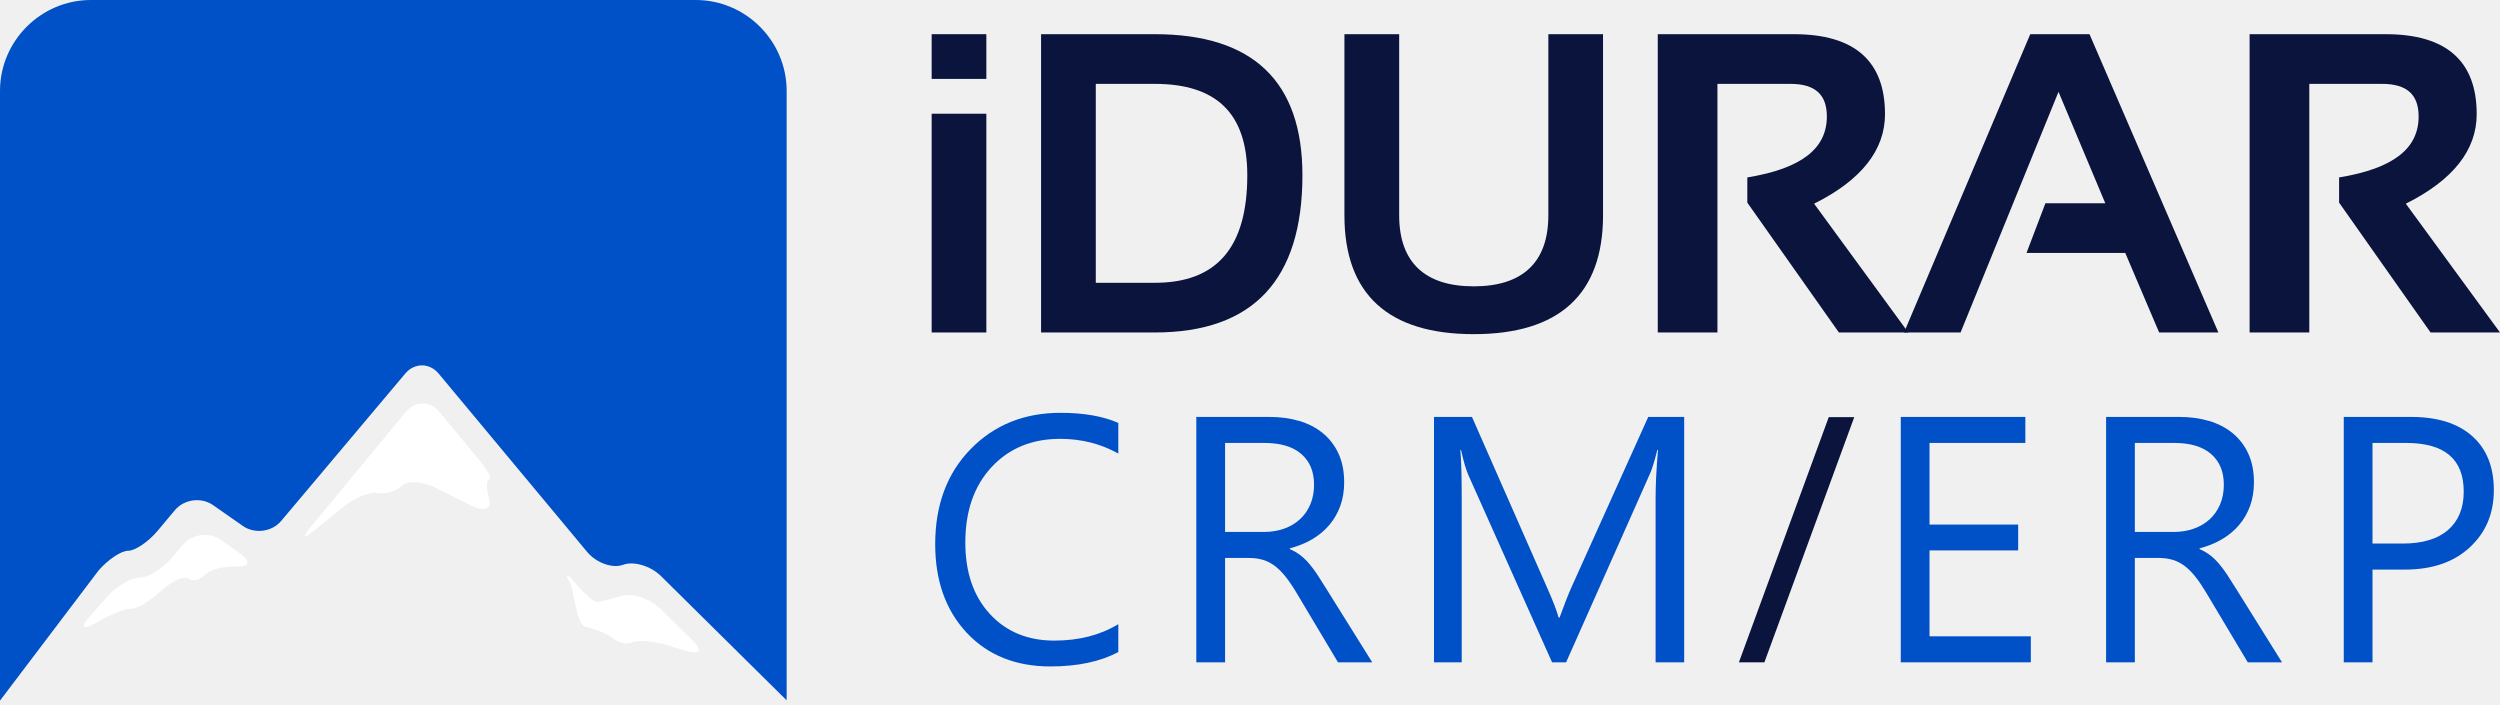
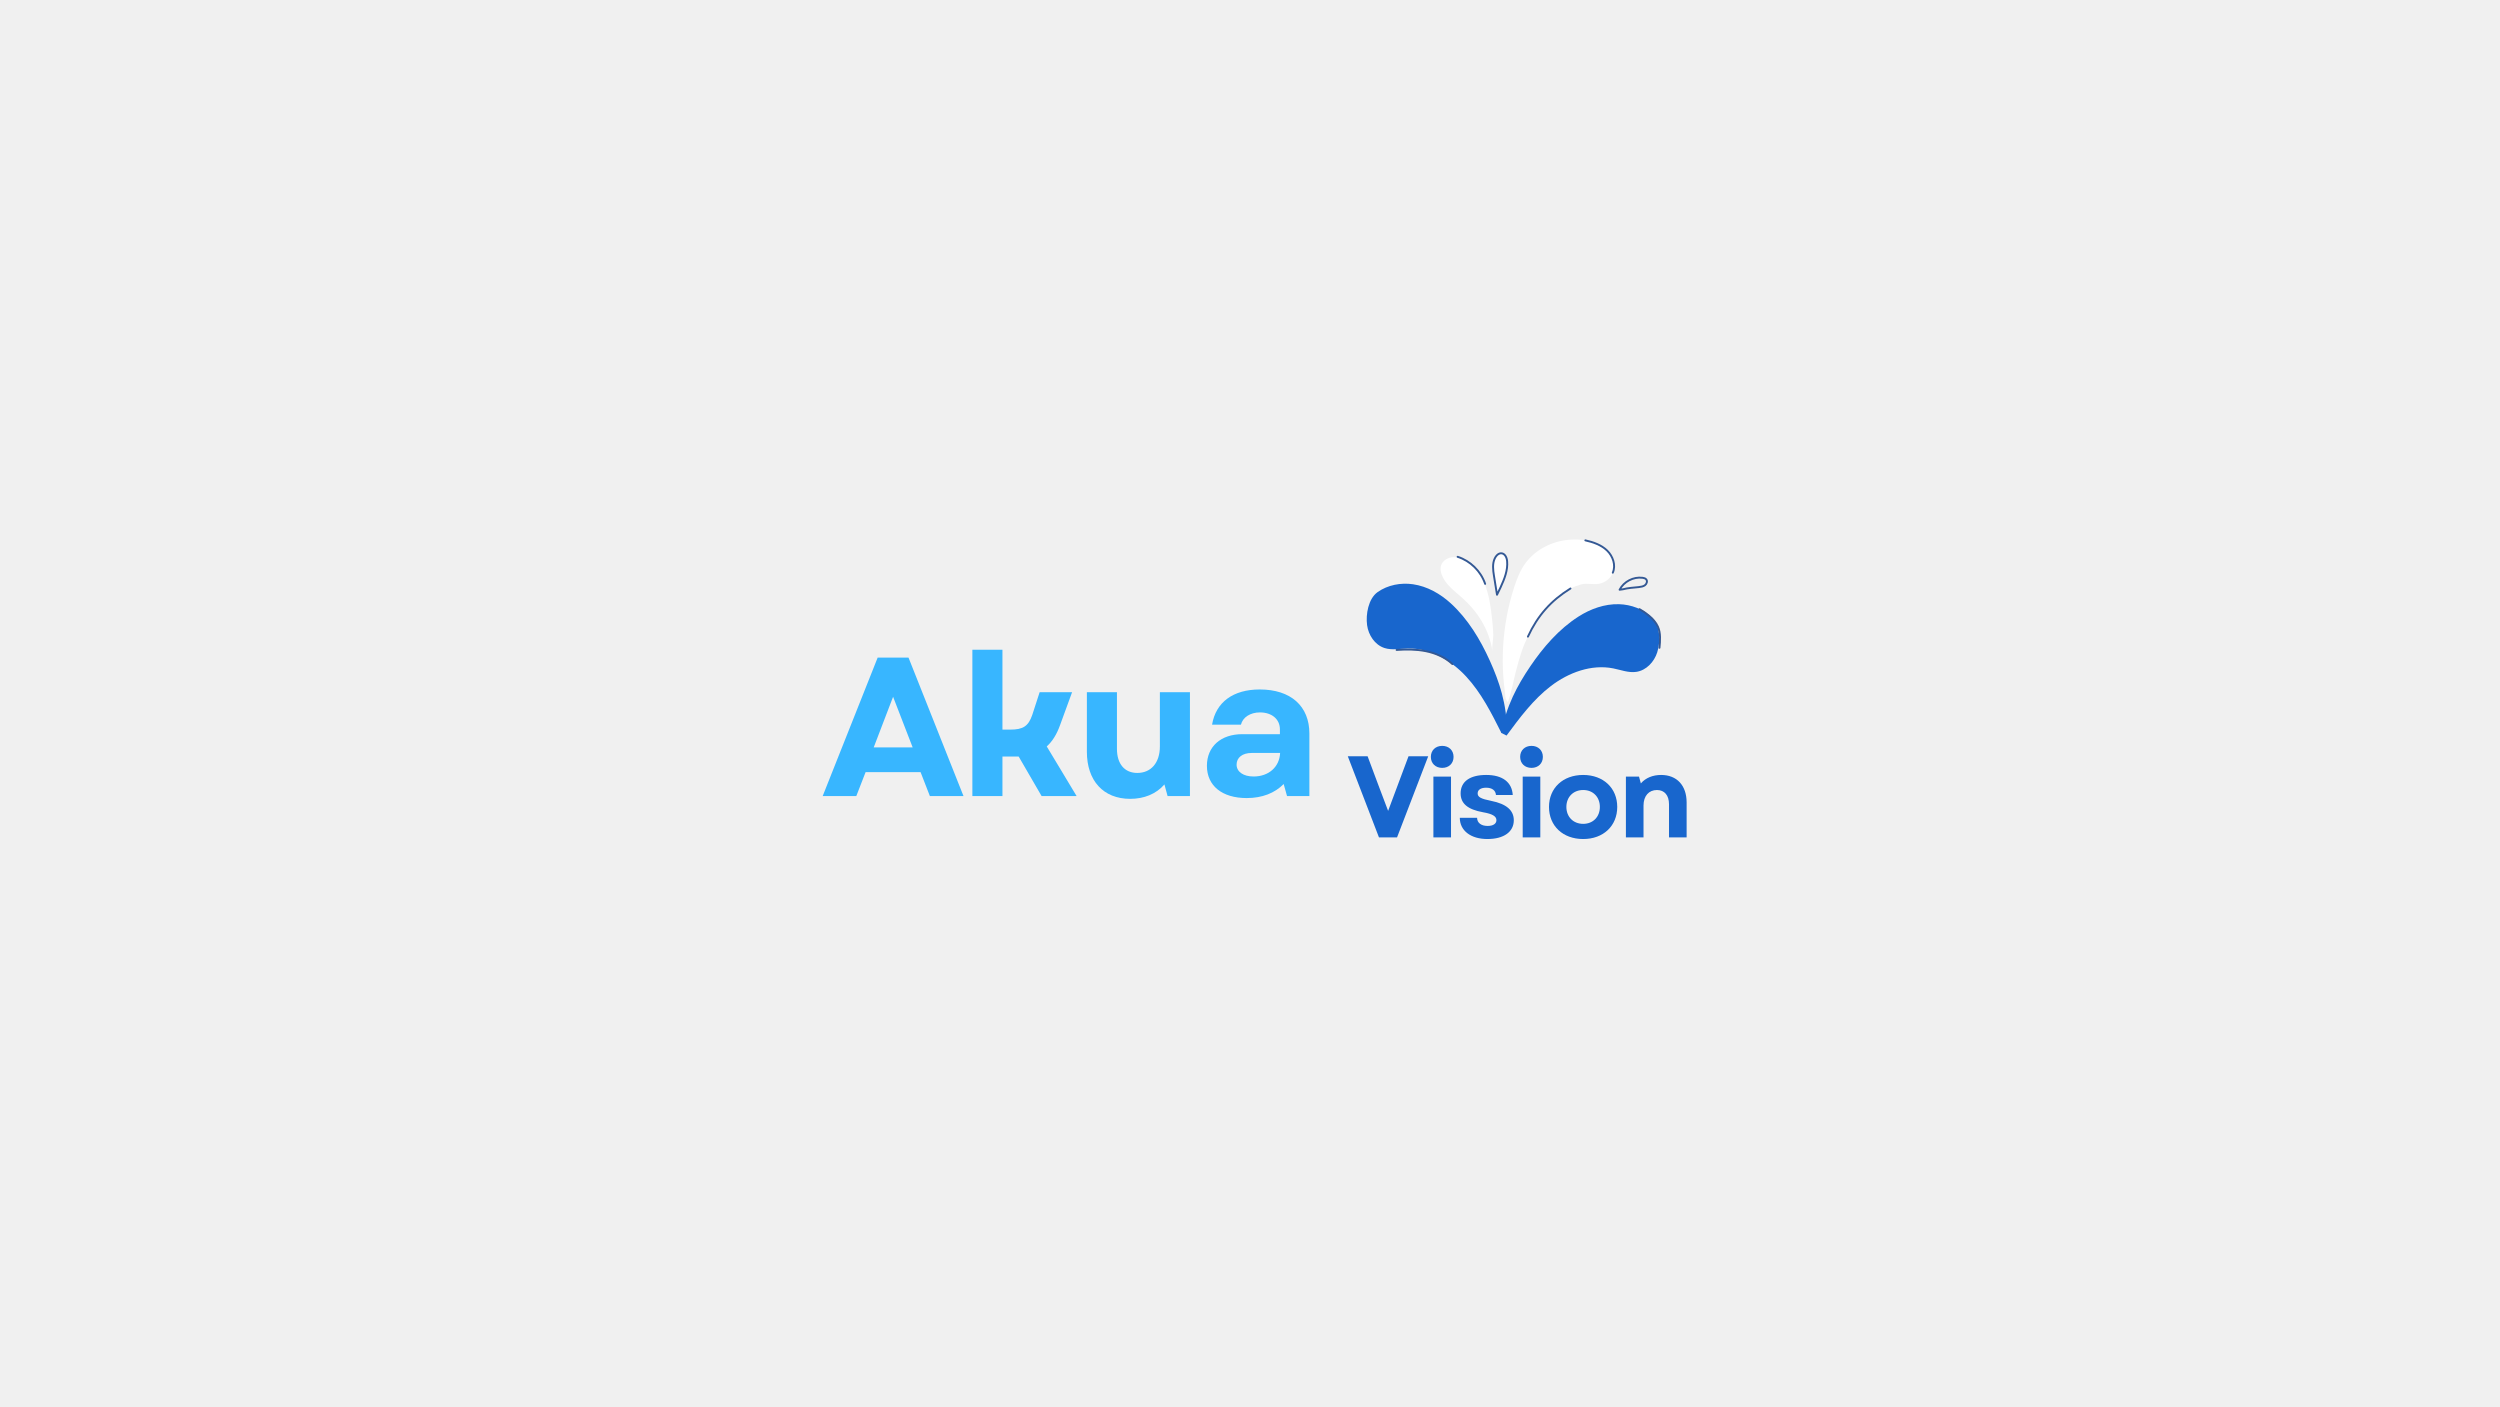
- <svg xmlns="http://www.w3.org/2000/svg" width="100%" height="100%" viewBox="0 0 220 62" version="1.1" xml:space="preserve" style="fill-rule:evenodd;clip-rule:evenodd;stroke-linejoin:round;stroke-miterlimit:2;">
-   <g>
-     <g>
-       <path d="M0,61.655l0,-53.652c0,-4.401 3.601,-8.003 8.003,-8.003l53.223,0c4.4,0 8,3.602 8,8.003l-0,53.221c-0,0.133 -0.004,0.265 -0.01,0.397l-11.053,-10.93c-0.899,-0.89 -2.399,-1.337 -3.329,-0.99c-0.935,0.346 -2.361,-0.165 -3.166,-1.133l-13.061,-15.685c-0.802,-0.97 -2.134,-0.973 -2.944,-0.01l-10.922,12.972c-0.814,0.965 -2.328,1.161 -3.365,0.442l-2.628,-1.836c-1.037,-0.727 -2.546,-0.523 -3.36,0.447l-1.517,1.81c-0.809,0.966 -1.978,1.761 -2.589,1.758c-0.613,-0.002 -1.791,0.783 -2.612,1.742l-8.67,11.447Z" style="fill:#0050c8;fill-rule:nonzero;" />
-       <path d="M38.654,36.235c-0.809,-0.975 -2.125,-0.973 -2.932,0.002l-8.376,10.13c-0.807,0.972 -0.667,1.114 0.315,0.314l2.553,-2.082c0.977,-0.8 2.335,-1.346 3.017,-1.211c0.676,0.128 1.637,-0.152 2.134,-0.63c0.492,-0.48 1.82,-0.411 2.951,0.152l3.166,1.585c1.126,0.568 1.836,0.286 1.566,-0.62c-0.263,-0.906 -0.263,-1.67 0.002,-1.696c0.27,-0.026 -0.172,-0.847 -0.977,-1.815l-3.419,-4.129Z" style="fill:#fff;fill-rule:nonzero;" />
-       <path d="M50.683,51.374c-0.757,-0.895 -1.022,-0.992 -0.582,-0.218c0.443,0.774 0.587,3.862 1.455,4.02c0.867,0.163 1.96,0.625 2.426,1.025c0.468,0.397 1.225,0.541 1.696,0.314c0.464,-0.224 1.839,-0.109 3.046,0.258l1.665,0.511c1.21,0.362 1.458,-0.056 0.554,-0.939l-2.87,-2.804c-0.906,-0.887 -2.418,-1.379 -3.365,-1.1c-0.946,0.281 -1.928,0.52 -2.184,0.532c-0.251,0.012 -1.083,-0.707 -1.841,-1.599" style="fill:#fff;fill-rule:nonzero;" />
-       <path d="M19.461,47.522c-1.034,-0.734 -2.544,-0.545 -3.367,0.419l-0.994,1.159c-0.816,0.961 -2.103,1.746 -2.849,1.744c-0.747,-0 -2.039,0.776 -2.872,1.725l-1.482,1.687c-0.837,0.949 -0.615,1.216 0.481,0.594l0.369,-0.208c1.1,-0.618 2.371,-1.11 2.825,-1.082c0.45,0.026 1.593,-0.646 2.527,-1.49l0.133,-0.121c0.939,-0.847 2.001,-1.306 2.361,-1.032c0.36,0.284 1.013,0.13 1.451,-0.338c0.444,-0.464 1.72,-0.79 2.839,-0.722c1.122,0.064 1.195,-0.478 0.166,-1.209l-1.588,-1.126Z" style="fill:#fff;fill-rule:nonzero;" />
-     </g>
-     <g>
-       <path d="M98.412,57.382c-1.597,0.843 -3.585,1.265 -5.964,1.265c-3.072,-0 -5.532,-0.989 -7.379,-2.967c-1.847,-1.978 -2.771,-4.573 -2.771,-7.786c0,-3.453 1.039,-6.244 3.117,-8.373c2.079,-2.128 4.714,-3.192 7.907,-3.192c2.048,-0 3.744,0.296 5.09,0.888l-0,2.696c-1.546,-0.863 -3.253,-1.295 -5.121,-1.295c-2.479,-0 -4.49,0.828 -6.031,2.485c-1.541,1.656 -2.311,3.87 -2.311,6.641c-0,2.63 0.72,4.726 2.161,6.287c1.44,1.561 3.33,2.342 5.669,2.342c2.169,-0 4.046,-0.482 5.633,-1.446l-0,2.455Z" style="fill:#0050c8;fill-rule:nonzero;" />
-       <path d="M120.757,58.285l-3.012,0l-3.614,-6.054c-0.331,-0.562 -0.653,-1.041 -0.964,-1.438c-0.311,-0.396 -0.63,-0.72 -0.956,-0.971c-0.326,-0.251 -0.678,-0.434 -1.054,-0.55c-0.377,-0.115 -0.801,-0.173 -1.273,-0.173l-2.078,0l0,9.186l-2.53,0l0,-21.595l6.446,0c0.943,0 1.814,0.118 2.612,0.354c0.798,0.236 1.491,0.595 2.078,1.077c0.588,0.482 1.047,1.082 1.378,1.799c0.332,0.718 0.497,1.559 0.497,2.523c0,0.753 -0.113,1.443 -0.338,2.071c-0.226,0.627 -0.548,1.187 -0.964,1.679c-0.417,0.492 -0.919,0.911 -1.506,1.257c-0.588,0.346 -1.248,0.615 -1.98,0.806l-0,0.06c0.361,0.161 0.675,0.344 0.941,0.55c0.266,0.205 0.519,0.449 0.76,0.73c0.241,0.281 0.48,0.6 0.716,0.956c0.235,0.357 0.499,0.771 0.79,1.243l4.051,6.49Zm-12.951,-19.306l0,7.831l3.434,0c0.632,0 1.217,-0.095 1.754,-0.286c0.537,-0.191 1.001,-0.464 1.393,-0.821c0.392,-0.356 0.698,-0.793 0.919,-1.31c0.22,-0.517 0.331,-1.097 0.331,-1.739c-0,-1.155 -0.374,-2.056 -1.122,-2.703c-0.748,-0.648 -1.83,-0.972 -3.245,-0.972l-3.464,0Z" style="fill:#0050c8;fill-rule:nonzero;" />
-       <path d="M148.208,58.285l-2.515,0l-0,-14.487c-0,-1.144 0.07,-2.545 0.211,-4.201l-0.061,-0c-0.241,0.974 -0.456,1.671 -0.647,2.093l-7.379,16.595l-1.235,0l-7.364,-16.475c-0.211,-0.481 -0.427,-1.219 -0.648,-2.213l-0.06,-0c0.08,0.863 0.121,2.274 0.121,4.231l-0,14.457l-2.44,0l0,-21.595l3.343,0l6.626,15.059c0.512,1.155 0.844,2.018 0.994,2.591l0.09,-0c0.432,-1.185 0.779,-2.068 1.04,-2.651l6.761,-14.999l3.163,0l-0,21.595Z" style="fill:#0050c8;fill-rule:nonzero;" />
-       <path d="M178.713,58.285l-11.445,0l-0,-21.595l10.963,0l-0,2.289l-8.433,0l-0,7.184l7.8,-0l0,2.273l-7.8,0l-0,7.56l8.915,0l-0,2.289Z" style="fill:#0050c8;fill-rule:nonzero;" />
-       <path d="M200.817,58.285l-3.012,0l-3.614,-6.054c-0.331,-0.562 -0.652,-1.041 -0.964,-1.438c-0.311,-0.396 -0.63,-0.72 -0.956,-0.971c-0.326,-0.251 -0.677,-0.434 -1.054,-0.55c-0.376,-0.115 -0.801,-0.173 -1.272,-0.173l-2.079,0l0,9.186l-2.53,0l0,-21.595l6.446,0c0.943,0 1.814,0.118 2.613,0.354c0.798,0.236 1.49,0.595 2.078,1.077c0.587,0.482 1.046,1.082 1.378,1.799c0.331,0.718 0.497,1.559 0.497,2.523c-0,0.753 -0.113,1.443 -0.339,2.071c-0.226,0.627 -0.547,1.187 -0.964,1.679c-0.417,0.492 -0.919,0.911 -1.506,1.257c-0.587,0.346 -1.247,0.615 -1.98,0.806l-0,0.06c0.361,0.161 0.675,0.344 0.941,0.55c0.266,0.205 0.52,0.449 0.76,0.73c0.241,0.281 0.48,0.6 0.716,0.956c0.236,0.357 0.499,0.771 0.79,1.243l4.051,6.49Zm-12.951,-19.306l0,7.831l3.434,0c0.632,0 1.217,-0.095 1.754,-0.286c0.537,-0.191 1.002,-0.464 1.393,-0.821c0.392,-0.356 0.698,-0.793 0.919,-1.31c0.221,-0.517 0.331,-1.097 0.331,-1.739c0,-1.155 -0.374,-2.056 -1.122,-2.703c-0.748,-0.648 -1.829,-0.972 -3.245,-0.972l-3.464,0Z" style="fill:#0050c8;fill-rule:nonzero;" />
-       <path d="M208.781,50.123l0,8.162l-2.53,0l0,-21.595l5.934,0c2.309,0 4.098,0.562 5.368,1.687c1.27,1.124 1.905,2.711 1.905,4.759c0,2.048 -0.705,3.724 -2.116,5.029c-1.41,1.306 -3.315,1.958 -5.715,1.958l-2.846,0Zm0,-11.144l0,8.855l2.651,0c1.747,0 3.079,-0.399 3.998,-1.197c0.918,-0.798 1.378,-1.925 1.378,-3.381c-0,-2.851 -1.687,-4.277 -5.06,-4.277l-2.967,0Z" style="fill:#0050c8;fill-rule:nonzero;" />
+ <svg xmlns="http://www.w3.org/2000/svg" width="1920" zoomAndPan="magnify" viewBox="0 0 1440 810" height="1080" preserveAspectRatio="xMidYMid meet" version="1.0">
+   <defs>
+     <g />
+     <clipPath id="da89db820b">
+       <path d="M 864 348 L 956 348 L 956 423.367 L 864 423.367 Z M 864 348 " clip-rule="nonzero" />
+     </clipPath>
+   </defs>
+   <g fill="#38b6ff" fill-opacity="1">
+     <g transform="translate(472.8293, 458.5449)">
      <g>
-         <path d="M86.798,29.258l-4.812,-0l-0,-19.25l4.812,-0l-0,19.25Zm-0,-22.314l-4.812,0l-0,-3.935l4.812,0l-0,3.935Z" style="fill:#0a143c;fill-rule:nonzero;" />
-         <path d="M101.622,24.886c5.428,0 8.14,-3.078 8.14,-9.465c-0,-5.439 -2.712,-8.04 -8.14,-8.04l-5.193,0l-0,17.505l5.193,0Zm-10.008,4.372l0,-26.25l10.008,0c8.659,0 12.991,4.173 12.991,12.413c0,9.194 -4.332,13.837 -12.991,13.837l-10.008,-0Z" style="fill:#0a143c;fill-rule:nonzero;" />
-         <path d="M118.309,18.945l-0,-15.937l4.818,0l-0,15.937c-0,4.169 2.293,6.253 6.562,6.253c4.269,-0 6.566,-2.084 6.566,-6.253l-0,-15.937l4.812,0l0,15.937c0,6.973 -3.877,10.46 -11.378,10.46c-7.501,0 -11.38,-3.487 -11.38,-10.46" style="fill:#0a143c;fill-rule:nonzero;" />
-         <path d="M145.883,29.258l0,-26.249l11.984,-0c5.345,-0 8.013,2.366 8.013,7.035c0,3.158 -2.078,5.806 -6.239,7.881l8.288,11.333l-6.106,-0l-8.059,-11.427l-0,-2.217c4.812,-0.791 6.999,-2.562 6.999,-5.368c-0,-1.928 -1.036,-2.865 -3.207,-2.865l-6.421,-0l-0,21.877l-5.252,-0Z" style="fill:#0a143c;fill-rule:nonzero;" />
-         <path d="M172.53,29.258l-4.975,-0l11.107,-26.249l5.214,-0l11.342,26.249l-5.213,-0l-2.983,-7l-8.689,-0l1.664,-4.373l5.268,0l-4.117,-9.804l-8.618,21.177Z" style="fill:#0a143c;fill-rule:nonzero;" />
-         <path d="M197.965,29.258l0,-26.249l11.977,-0c5.341,-0 8.007,2.366 8.007,7.035c0,3.158 -2.078,5.806 -6.237,7.881l8.288,11.333l-6.111,-0l-8.048,-11.427l0,-2.217c4.816,-0.791 6.998,-2.562 6.998,-5.368c-0,-1.928 -1.04,-2.865 -3.213,-2.865l-6.408,-0l-0,21.877l-5.253,-0Z" style="fill:#0a143c;fill-rule:nonzero;" />
+         <path d="M 1.027 0 L 20.395 0 L 25.75 -13.785 L 57.426 -13.785 L 62.781 0 L 82.152 0 L 50.477 -79.758 L 32.703 -79.758 Z M 30.422 -28.031 L 41.59 -57.199 L 52.867 -28.031 Z M 30.422 -28.031 " />
      </g>
-       <path d="M163.174,36.709l-2.244,-0l-7.907,21.575l2.244,0l7.907,-21.575Z" style="fill:#0a143c;" />
    </g>
  </g>
+   <g fill="#38b6ff" fill-opacity="1">
+     <g transform="translate(551.4278, 458.5449)">
+       <g>
+         <path d="M 8.66 0 L 25.98 0 L 25.98 -22.789 L 35.32 -22.789 L 48.539 0 L 68.707 0 L 51.5 -28.598 C 54.691 -31.449 57.199 -35.438 59.137 -40.793 L 66.086 -59.82 L 47.398 -59.82 L 43.184 -46.828 C 40.906 -40.105 37.715 -38.285 30.422 -38.285 L 25.98 -38.285 L 25.98 -84.316 L 8.66 -84.316 Z M 8.66 0 " />
+       </g>
+     </g>
+   </g>
+   <g fill="#38b6ff" fill-opacity="1">
+     <g transform="translate(618.5212, 458.5449)">
+       <g>
+         <path d="M 32.473 1.594 C 40.336 1.594 47.398 -1.141 52.184 -6.723 L 54.008 0 L 66.883 0 L 66.883 -59.82 L 49.566 -59.82 L 49.566 -28.598 C 49.566 -19.141 44.438 -13.332 36.574 -13.332 C 29.281 -13.332 24.84 -18.457 24.84 -27.23 L 24.84 -59.82 L 7.52 -59.82 L 7.52 -25.523 C 7.52 -8.887 16.977 1.594 32.473 1.594 Z M 32.473 1.594 " />
+       </g>
+     </g>
+   </g>
+   <g fill="#38b6ff" fill-opacity="1">
+     <g transform="translate(689.4875, 458.5449)">
+       <g>
+         <path d="M 28.598 1.141 C 37.488 1.141 44.777 -1.711 49.906 -6.949 L 51.844 0 L 64.719 0 L 64.719 -36.004 C 64.719 -51.844 54.008 -61.414 36.121 -61.414 C 20.852 -61.414 10.824 -54.121 8.66 -41.133 L 25.297 -41.133 C 26.32 -45.348 30.648 -48.195 36.234 -48.195 C 43.07 -48.195 47.742 -44.324 47.742 -38.398 L 47.742 -35.664 L 26.094 -35.664 C 13.672 -35.664 5.695 -28.484 5.695 -17.434 C 5.695 -5.926 14.469 1.141 28.598 1.141 Z M 22.789 -18.117 C 22.789 -22.219 26.207 -24.84 31.449 -24.84 L 47.855 -24.84 C 47.512 -16.75 41.246 -11.281 32.586 -11.281 C 26.664 -11.281 22.789 -14.016 22.789 -18.117 Z M 22.789 -18.117 " />
+       </g>
+     </g>
+   </g>
+   <g fill="#1866cd" fill-opacity="1">
+     <g transform="translate(775.7326, 482.3453)">
+       <g>
+         <path d="M 18.555 0 L 28.965 0 L 46.918 -46.719 L 35.57 -46.719 L 23.824 -15.281 L 18.219 -30.098 L 12.012 -46.719 L 0.602 -46.719 Z M 18.555 0 " />
+       </g>
+     </g>
+   </g>
+   <g fill="#1866cd" fill-opacity="1">
+     <g transform="translate(820.5671, 482.3453)">
+       <g>
+         <path d="M 5.07 0 L 15.215 0 L 15.215 -35.039 L 5.07 -35.039 Z M 3.605 -46.383 C 3.605 -42.645 6.273 -40.043 10.145 -40.043 C 14.016 -40.043 16.684 -42.645 16.684 -46.383 C 16.684 -50.121 14.016 -52.723 10.145 -52.723 C 6.273 -52.723 3.605 -50.121 3.605 -46.383 Z M 3.605 -46.383 " />
+       </g>
+     </g>
+   </g>
+   <g fill="#1866cd" fill-opacity="1">
+     <g transform="translate(838.1801, 482.3453)">
+       <g>
+         <path d="M 18.555 0.934 C 28.031 0.934 33.77 -3.203 33.77 -9.879 C 33.77 -15.617 29.5 -19.289 20.824 -21.023 C 14.816 -22.223 12.949 -23.227 12.949 -25.359 C 12.949 -27.43 14.816 -28.629 17.82 -28.629 C 21.223 -28.629 23.293 -27.098 23.492 -24.426 L 33.168 -24.426 C 32.703 -31.836 27.23 -35.973 17.887 -35.973 C 8.477 -35.973 3.137 -32.168 3.137 -25.359 C 3.137 -19.555 7.141 -16.086 16.086 -14.48 C 21.488 -13.547 23.758 -12.145 23.758 -9.945 C 23.758 -7.875 21.891 -6.605 18.688 -6.605 C 14.949 -6.605 12.68 -8.41 12.613 -11.277 L 2.668 -11.277 C 2.668 -3.938 8.941 0.934 18.555 0.934 Z M 18.555 0.934 " />
+       </g>
+     </g>
+   </g>
+   <g fill="#1866cd" fill-opacity="1">
+     <g transform="translate(872.0059, 482.3453)">
+       <g>
+         <path d="M 5.07 0 L 15.215 0 L 15.215 -35.039 L 5.07 -35.039 Z M 3.605 -46.383 C 3.605 -42.645 6.273 -40.043 10.145 -40.043 C 14.016 -40.043 16.684 -42.645 16.684 -46.383 C 16.684 -50.121 14.016 -52.723 10.145 -52.723 C 6.273 -52.723 3.605 -50.121 3.605 -46.383 Z M 3.605 -46.383 " />
+       </g>
+     </g>
+   </g>
+   <g fill="#1866cd" fill-opacity="1">
+     <g transform="translate(889.619, 482.3453)">
+       <g>
+         <path d="M 22.289 0.934 C 33.902 0.934 41.91 -6.605 41.91 -17.551 C 41.91 -28.43 33.902 -35.973 22.289 -35.973 C 10.613 -35.973 2.602 -28.43 2.602 -17.551 C 2.602 -6.605 10.613 0.934 22.289 0.934 Z M 12.613 -17.551 C 12.613 -23.293 16.617 -27.297 22.289 -27.297 C 27.965 -27.297 31.902 -23.293 31.902 -17.551 C 31.902 -11.812 27.965 -7.809 22.289 -7.809 C 16.617 -7.809 12.613 -11.812 12.613 -17.551 Z M 12.613 -17.551 " />
+       </g>
+     </g>
+   </g>
+   <g fill="#1866cd" fill-opacity="1">
+     <g transform="translate(931.4511, 482.3453)">
+       <g>
+         <path d="M 5.07 0 L 15.215 0 L 15.215 -18.352 C 15.215 -23.891 18.285 -27.297 22.957 -27.297 C 27.297 -27.297 29.898 -24.227 29.898 -19.086 L 29.898 0 L 40.043 0 L 40.043 -20.156 C 40.043 -29.832 34.504 -35.973 25.359 -35.973 C 20.688 -35.973 16.484 -34.371 13.68 -31.102 L 12.613 -35.039 L 5.07 -35.039 Z M 5.07 0 " />
+       </g>
+     </g>
+   </g>
+   <path fill="#1866cd" d="M 864.859 422.113 C 864.836 422.121 864.816 422.129 864.793 422.137 C 859.047 410.68 853.188 399.051 844.473 389.648 C 835.758 380.25 823.641 373.211 810.828 373.531 C 806.332 373.645 801.695 374.637 797.418 373.242 C 791.898 371.438 788.219 365.832 787.441 360.082 C 786.605 353.902 788.18 344.801 793.531 341.027 C 799.379 336.914 806.914 335.504 813.922 336.535 C 822.086 337.727 829.586 341.984 835.676 347.551 C 845.566 356.594 852.656 368.41 858.129 380.531 C 860.895 386.652 863.34 392.938 865.07 399.43 C 866.008 402.973 866.754 406.57 867.246 410.203 C 867.387 411.23 868.707 420.953 867.961 421.184 C 866.934 421.488 865.895 421.801 864.859 422.113 Z M 864.859 422.113 " fill-opacity="1" fill-rule="nonzero" />
+   <g clip-path="url(#da89db820b)">
+     <path fill="#1866cd" d="M 867.715 423.656 C 867.738 423.664 867.754 423.68 867.773 423.688 C 875.395 413.379 883.145 402.918 893.336 395.137 C 903.527 387.359 916.664 382.492 929.238 384.996 C 933.652 385.879 938.051 387.645 942.5 386.996 C 948.25 386.16 952.824 381.262 954.57 375.73 C 956.449 369.781 956.449 360.547 951.82 355.926 C 946.766 350.879 939.578 348.199 932.496 348.016 C 924.25 347.797 916.133 350.715 909.188 355.156 C 897.898 362.379 888.895 372.816 881.434 383.828 C 877.668 389.387 874.188 395.156 871.375 401.262 C 869.84 404.598 868.496 408.012 867.395 411.508 C 867.082 412.496 864.121 421.855 864.816 422.203 C 865.777 422.688 866.746 423.172 867.715 423.656 Z M 867.715 423.656 " fill-opacity="1" fill-rule="nonzero" />
+   </g>
+   <path fill="#ffffff" d="M 867.879 403.605 C 867.641 403.164 867.445 402.672 867.438 402.664 C 866.945 401.449 866.977 399.66 866.797 398.348 C 866.418 395.508 866.121 392.652 865.918 389.789 C 865.516 384.066 865.473 378.316 865.793 372.594 C 866.434 360.984 868.551 349.453 872.113 338.391 C 873.73 333.375 875.676 328.379 878.836 324.16 C 884.52 316.57 893.738 311.891 903.176 310.957 C 919.117 309.383 933.57 317.137 928.926 329.996 C 927.898 332.836 925.297 334.91 922.441 335.895 C 918.578 337.219 914.48 335.559 910.527 336.668 C 902.566 338.906 895.543 344.332 890.16 350.496 C 887.031 354.082 883.34 361.031 880.941 365.176 C 877.07 371.84 875.074 379.398 873.113 386.848 C 871.621 392.512 870.703 398.715 868.586 404.164 C 868.453 404.52 868.141 404.098 867.879 403.605 Z M 867.879 403.605 " fill-opacity="1" fill-rule="nonzero" />
+   <path fill="#ffffff" d="M 842.039 344.191 C 837.562 340.223 832.363 336.48 830.367 330.832 C 829.824 329.297 829.547 327.602 829.949 326.023 C 830.738 322.938 834.051 320.969 837.238 320.93 C 840.43 320.895 843.441 322.43 845.977 324.359 C 850.047 327.445 853.262 331.652 855.176 336.387 C 857.719 342.668 858.68 349.484 859.387 356.176 C 859.715 359.27 860.059 362.371 860.133 365.473 C 860.199 368.457 859.215 372.191 859.648 375.055 C 857.801 362.789 851.277 352.367 842.039 344.191 Z M 842.039 344.191 " fill-opacity="1" fill-rule="nonzero" />
+   <path stroke-linecap="round" transform="matrix(0.745475, 0, 0, 0.745475, 713.2303, 208.7299)" fill-opacity="1" fill="#ffffff" fill-rule="nonzero" stroke-linejoin="round" d="M 199.931 179.542 C 199.129 174.58 198.338 169.618 197.541 164.661 C 196.891 160.621 196.263 155.512 198.17 151.551 C 201.24 145.179 207.088 146.688 207.749 153.578 C 208.419 160.569 205.621 167.459 202.681 173.841 Z M 199.931 179.542 " stroke="#335894" stroke-width="1.5" stroke-opacity="1" stroke-miterlimit="10" />
+   <path stroke-linecap="round" transform="matrix(0.745475, 0, 0, 0.745475, 713.2303, 208.7299)" fill="none" stroke-linejoin="round" d="M 223.819 211.92 C 231.302 195.692 241.51 184.138 256.69 174.711 " stroke="#335894" stroke-width="1.5" stroke-opacity="1" stroke-miterlimit="10" />
+   <path stroke-linecap="round" transform="matrix(0.745475, 0, 0, 0.745475, 713.2303, 208.7299)" fill="none" stroke-linejoin="round" d="M 169.502 150.23 C 179.332 153.348 187.48 161.36 190.771 171.138 " stroke="#335894" stroke-width="1.5" stroke-opacity="1" stroke-miterlimit="10" />
+   <path stroke-linecap="round" transform="matrix(0.745475, 0, 0, 0.745475, 713.2303, 208.7299)" fill="none" stroke-linejoin="round" d="M 122.343 222.18 C 129.951 221.661 137.669 221.651 145.142 223.181 C 152.619 224.721 159.882 227.881 165.462 233.089 " stroke="#335894" stroke-width="1.5" stroke-opacity="1" stroke-miterlimit="10" />
+   <path stroke-linecap="round" transform="matrix(0.745475, 0, 0, 0.745475, 713.2303, 208.7299)" fill="none" stroke-linejoin="round" d="M 310.069 190.683 C 312.72 192.181 315.22 193.931 317.541 195.902 C 320.282 198.228 322.802 200.932 324.259 204.223 C 326.502 209.258 325.998 215.038 325.459 220.529 " stroke="#335894" stroke-width="1.5" stroke-opacity="1" stroke-miterlimit="10" />
+   <path stroke-linecap="round" transform="matrix(0.745475, 0, 0, 0.745475, 713.2303, 208.7299)" fill="none" stroke-linejoin="round" d="M 268.191 137.518 C 274.312 138.88 280.5 141.029 285.001 145.388 C 289.502 149.748 291.913 156.759 289.397 162.502 " stroke="#335894" stroke-width="1.5" stroke-opacity="1" stroke-miterlimit="10" />
+   <path stroke-linecap="round" transform="matrix(0.745475, 0, 0, 0.745475, 713.2303, 208.7299)" fill="none" stroke-linejoin="round" d="M 294.658 175.67 C 297.928 169.372 305.348 165.499 312.38 166.443 C 313.438 166.579 314.57 166.872 315.251 167.7 C 316.32 169.031 315.629 171.158 314.261 172.18 C 312.888 173.202 311.112 173.427 309.409 173.632 C 305.311 174.088 301.13 174.25 297.158 175.34 Z M 294.658 175.67 " stroke="#335894" stroke-width="1.5" stroke-opacity="1" stroke-miterlimit="10" />
</svg>
